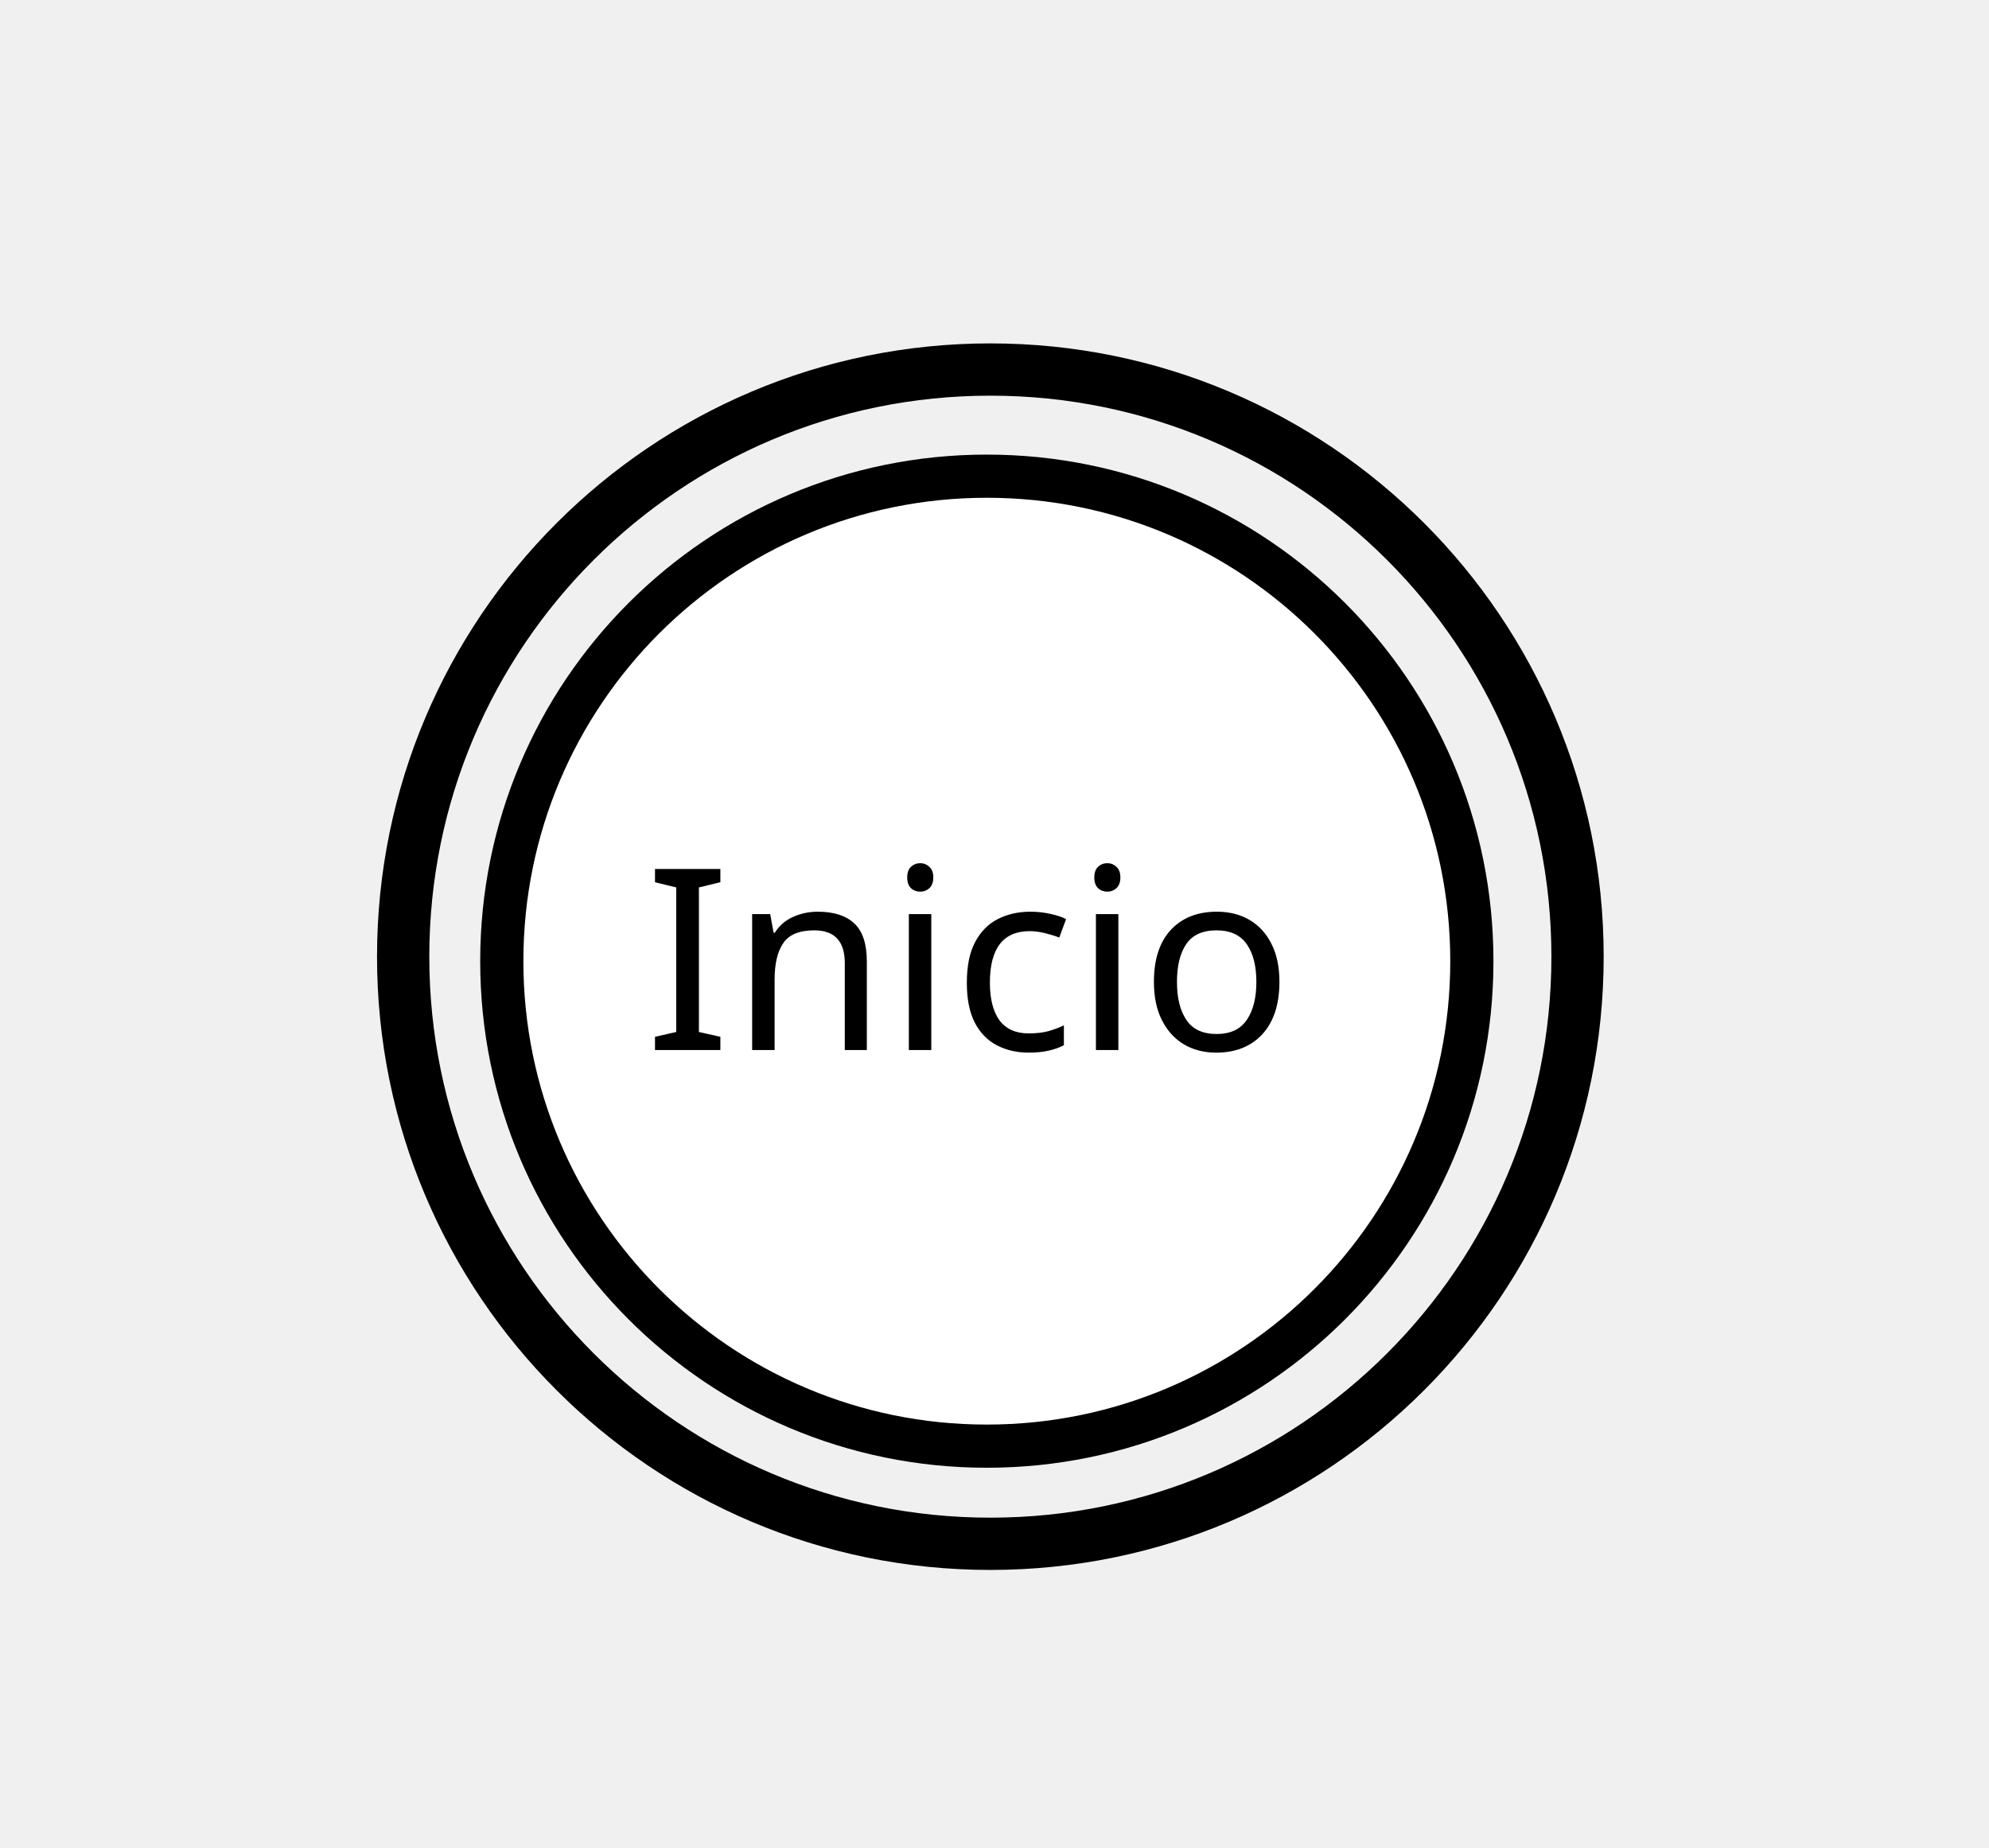
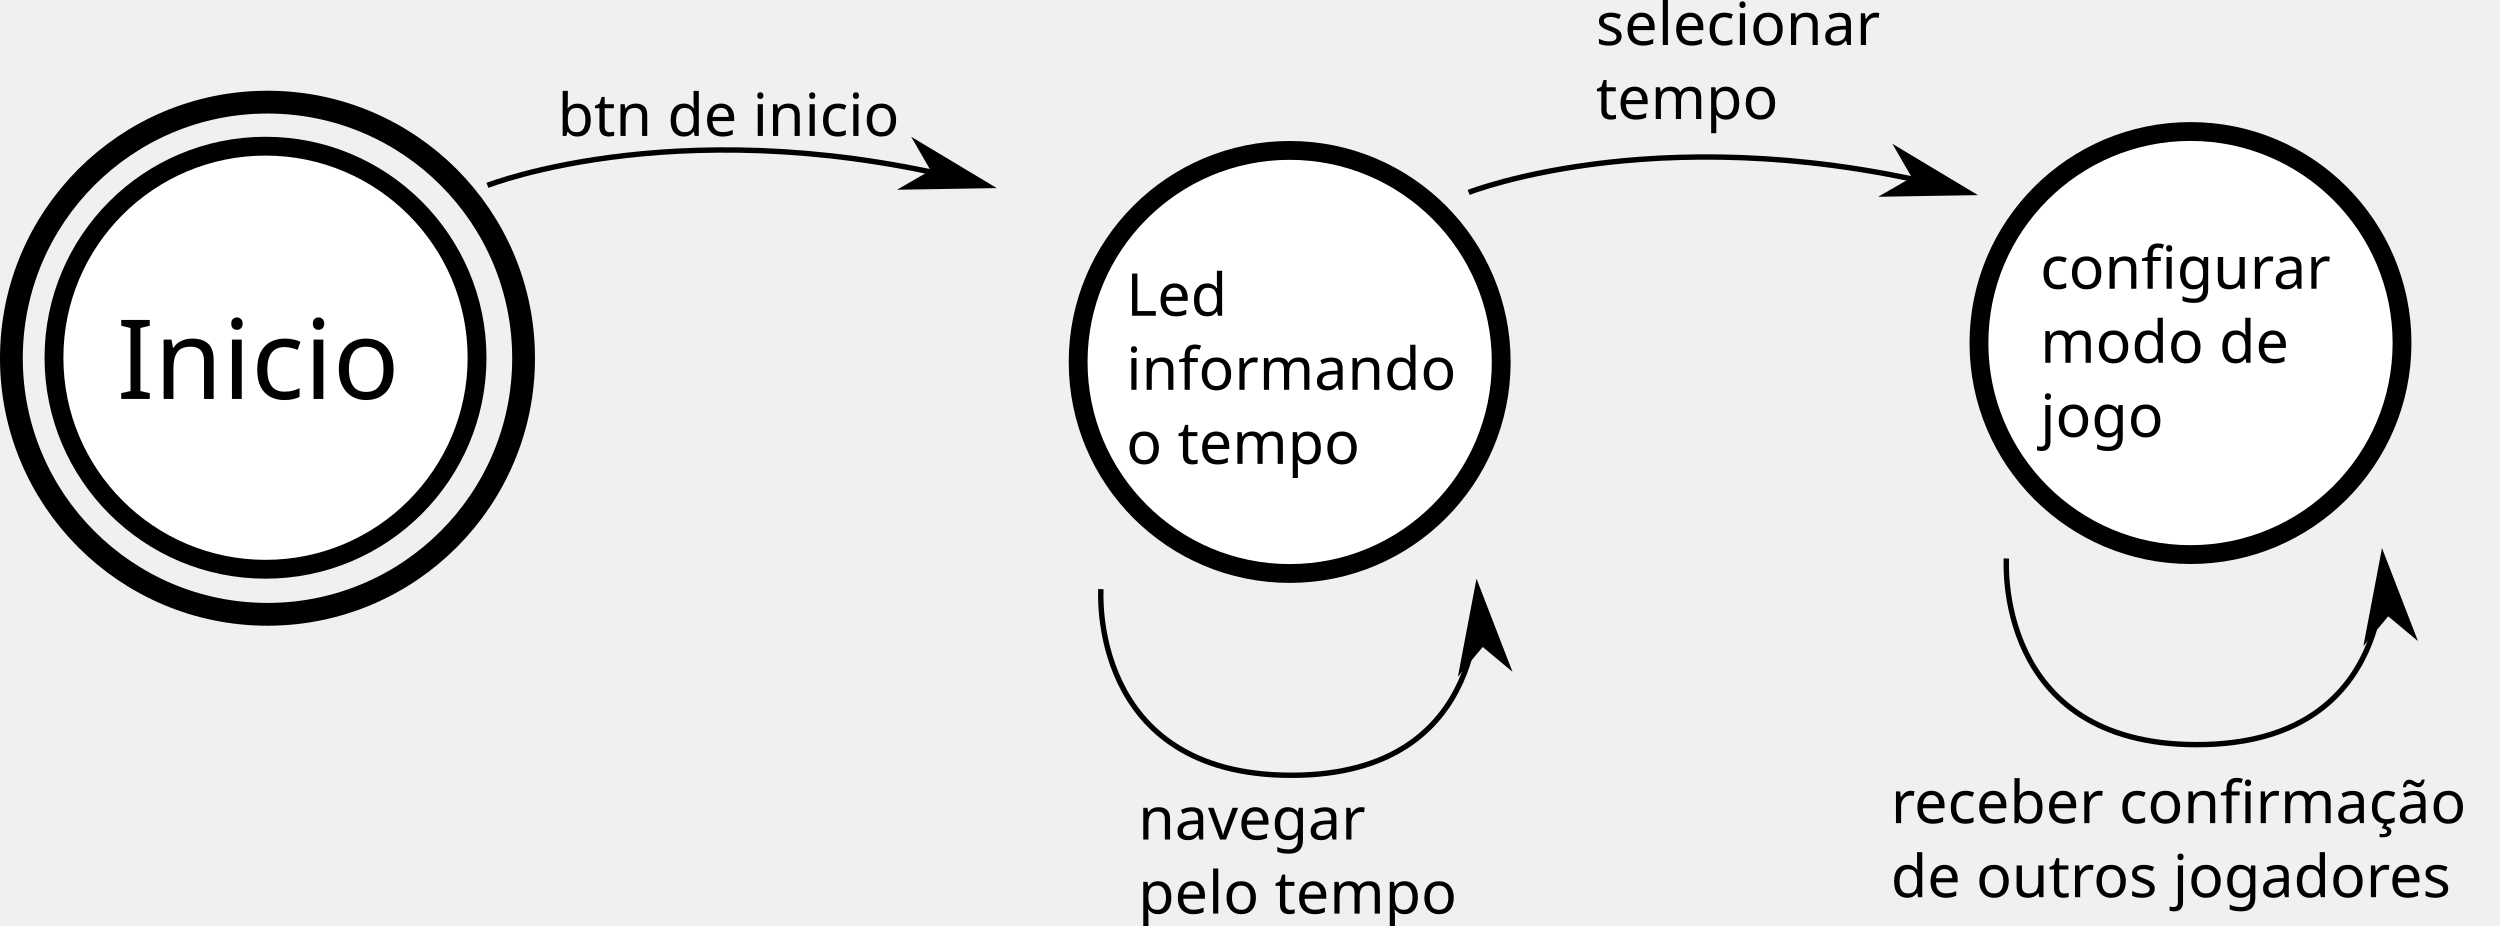
- <svg xmlns="http://www.w3.org/2000/svg" width="155mm" height="144mm" viewBox="0 0 155 144" version="1.1" id="svg8">
-   <defs id="defs2" />
-   <g id="layer1" transform="translate(0,-153)">
+ <svg xmlns="http://www.w3.org/2000/svg" width="1688.334" height="625.293" viewBox="0 0 446.703 165.442" version="1.1" id="svg8">
+   <defs id="defs2">
+     <marker style="overflow:visible" id="marker1583" refX="0" refY="0" orient="auto">
+       <path transform="matrix(-0.8,0,0,-0.8,-10,0)" style="fill:#000000;fill-opacity:1;fill-rule:evenodd;stroke:#000000;stroke-width:1pt;stroke-opacity:1" d="M 0,0 5,-5 -12.5,0 5,5 Z" id="path1581" />
+     </marker>
+     <marker orient="auto" refY="0" refX="0" id="Arrow1Lend" style="overflow:visible">
+       <path id="path874" d="M 0,0 5,-5 -12.5,0 5,5 Z" style="fill:#000000;fill-opacity:1;fill-rule:evenodd;stroke:#000000;stroke-width:1pt;stroke-opacity:1" transform="matrix(-0.8,0,0,-0.8,-10,0)" />
+     </marker>
+     <marker orient="auto" refY="0" refX="0" id="Arrow1Lend-5" style="overflow:visible">
+       <path id="path874-3" d="M 0,0 5,-5 -12.5,0 5,5 Z" style="fill:#000000;fill-opacity:1;fill-rule:evenodd;stroke:#000000;stroke-width:1pt;stroke-opacity:1" transform="matrix(-0.8,0,0,-0.8,-10,0)" />
+     </marker>
+     <marker style="overflow:visible" id="marker1583-2" refX="0" refY="0" orient="auto">
+       <path transform="matrix(-0.8,0,0,-0.8,-10,0)" style="fill:#000000;fill-opacity:1;fill-rule:evenodd;stroke:#000000;stroke-width:1pt;stroke-opacity:1" d="M 0,0 5,-5 -12.5,0 5,5 Z" id="path1581-9" />
+     </marker>
+   </defs>
+   <g id="layer1" transform="translate(-53.50877,-175.1029)">
    <g id="g871" transform="translate(10.15624,146.4637)">
      <g id="g879" transform="translate(-0.5345391,-10.69078)">
        <g id="g4545">
          <g id="g887">
-             <circle style="fill:#ffffff;fill-opacity:1;stroke:#000000;stroke-width:3.365;stroke-miterlimit:4;stroke-dasharray:none;stroke-opacity:1" id="path819" cx="67.28" cy="92.137" r="37.798" />
-             <circle style="fill:none;fill-opacity:1;stroke:#000000;stroke-width:4.074;stroke-miterlimit:4;stroke-dasharray:none;stroke-opacity:1" id="path819-3" cx="67.555" cy="91.786" r="45.759" />
-             <text xml:space="preserve" style="font-style:normal;font-weight:normal;font-size:19.756px;line-height:1.25;font-family:sans-serif;letter-spacing:0px;word-spacing:0px;fill:#000000;fill-opacity:1;stroke:none;stroke-width:0.265" x="40.625" y="99.06" id="text4684">
-               <tspan x="40.625" y="99.06" id="tspan4682" style="stroke-width:0.265">
-                 <tspan x="40.625" y="99.06" id="tspan4680" style="stroke-width:0.265">Inicio</tspan>
+             <circle style="fill:#ffffff;fill-opacity:1;stroke:#000000;stroke-width:3.365;stroke-miterlimit:4;stroke-dasharray:none;stroke-opacity:1" id="path819" cx="91.328" cy="103.248" r="37.798" />
+             <circle style="fill:none;fill-opacity:1;stroke:#000000;stroke-width:4.074;stroke-miterlimit:4;stroke-dasharray:none;stroke-opacity:1" id="path819-3" cx="91.682" cy="103.339" r="45.759" />
+             <text xml:space="preserve" style="font-style:normal;font-weight:normal;font-size:19.756px;line-height:1.25;font-family:sans-serif;letter-spacing:0px;word-spacing:0px;fill:#000000;fill-opacity:1;stroke:none;stroke-width:0.265" x="64.753" y="110.613" id="text4684">
+               <tspan x="64.753" y="110.613" id="tspan4682" style="stroke-width:0.265">
+                 <tspan x="64.753" y="110.613" id="tspan4680" style="stroke-width:0.265">Inicio</tspan>
              </tspan>
+             </text>
+             <circle style="fill:#ffffff;fill-opacity:1;stroke:#000000;stroke-width:3.365;stroke-miterlimit:4;stroke-dasharray:none;stroke-opacity:1" id="path819-36" cx="274.329" cy="104.004" r="37.798" />
+             <circle style="fill:#ffffff;fill-opacity:1;stroke:#000000;stroke-width:3.365;stroke-miterlimit:4;stroke-dasharray:none;stroke-opacity:1" id="path819-7" cx="435.287" cy="100.626" r="37.798" />
+             <text xml:space="preserve" style="font-style:normal;font-weight:normal;font-size:10.583px;line-height:1.25;font-family:sans-serif;letter-spacing:0px;word-spacing:0px;fill:#000000;fill-opacity:1;stroke:none;stroke-width:0.265" x="247.26" y="189.341" id="text2020">
+               <tspan x="247.26" y="189.341" id="tspan2014" style="stroke-width:0.265">
+                 <tspan x="247.26" y="189.341" id="tspan2012" style="stroke-width:0.265">navegar </tspan>
+               </tspan>
+               <tspan x="247.26" y="202.57" id="tspan2018" style="stroke-width:0.265">
+                 <tspan x="247.26" y="202.57" id="tspan2016" style="stroke-width:0.265">pelo tempo</tspan>
+               </tspan>
+             </text>
+             <path style="fill:none;stroke:#000000;stroke-width:0.965;stroke-linecap:butt;stroke-linejoin:miter;stroke-miterlimit:4;stroke-dasharray:none;stroke-opacity:1;marker-end:url(#Arrow1Lend)" d="m 130.985,72.456 c 0,0 36.051,-14.242 89.202,0" id="path61" />
+             <text xml:space="preserve" style="font-style:normal;font-weight:normal;font-size:10.583px;line-height:1.25;font-family:sans-serif;letter-spacing:0px;word-spacing:0px;fill:#000000;fill-opacity:1;stroke:none;stroke-width:0.265" x="143.518" y="63.618" id="text2026">
+               <tspan x="143.518" y="63.618" id="tspan2024" style="stroke-width:0.265">
+                 <tspan x="143.518" y="63.618" id="tspan2022" style="stroke-width:0.265">btn de inicio</tspan>
+               </tspan>
+             </text>
+             <text xml:space="preserve" style="font-style:normal;font-weight:normal;font-size:10.583px;line-height:1.25;font-family:sans-serif;letter-spacing:0px;word-spacing:0px;fill:#000000;fill-opacity:1;stroke:none;stroke-width:0.265" x="245.134" y="95.751" id="text2050">
+               <tspan x="245.134" y="95.751" id="tspan2040" style="stroke-width:0.265">
+                 <tspan x="245.134" y="95.751" id="tspan2038" style="stroke-width:0.265">Led </tspan>
+               </tspan>
+               <tspan x="245.134" y="108.981" id="tspan2044" style="stroke-width:0.265">
+                 <tspan x="245.134" y="108.981" id="tspan2042" style="stroke-width:0.265">informando </tspan>
+               </tspan>
+               <tspan x="245.134" y="122.21" id="tspan2048" style="stroke-width:0.265">
+                 <tspan x="245.134" y="122.21" id="tspan2046" style="stroke-width:0.265">o tempo</tspan>
+               </tspan>
+             </text>
+             <path style="fill:none;stroke:#000000;stroke-width:0.965;stroke-linecap:butt;stroke-linejoin:miter;stroke-miterlimit:4;stroke-dasharray:none;stroke-opacity:1;marker-end:url(#marker1583)" d="m 240.599,144.596 c 0,0 -2.268,33.262 34.018,33.262 36.286,0 33.262,-33.262 33.262,-33.262" id="path1567" />
+             <path style="fill:none;stroke:#000000;stroke-width:0.965;stroke-linecap:butt;stroke-linejoin:miter;stroke-miterlimit:4;stroke-dasharray:none;stroke-opacity:1;marker-end:url(#Arrow1Lend-5)" d="m 306.306,73.711 c 0,0 36.051,-14.242 89.202,0" id="path61-5" />
+             <text xml:space="preserve" style="font-style:normal;font-weight:normal;font-size:10.583px;line-height:1.25;font-family:sans-serif;letter-spacing:0px;word-spacing:0px;fill:#000000;fill-opacity:1;stroke:none;stroke-width:0.265" x="329.045" y="47.371" id="text2036">
+               <tspan x="329.045" y="47.371" id="tspan2030" style="stroke-width:0.265">
+                 <tspan x="329.045" y="47.371" id="tspan2028" style="stroke-width:0.265">selecionar </tspan>
+               </tspan>
+               <tspan x="329.045" y="60.6" id="tspan2034" style="stroke-width:0.265">
+                 <tspan x="329.045" y="60.6" id="tspan2032" style="stroke-width:0.265">tempo</tspan>
+               </tspan>
+             </text>
+             <text xml:space="preserve" style="font-style:normal;font-weight:normal;font-size:10.583px;line-height:1.25;font-family:sans-serif;letter-spacing:0px;word-spacing:0px;fill:#000000;fill-opacity:1;stroke:none;stroke-width:0.265" x="408.442" y="90.924" id="text2099">
+               <tspan x="408.442" y="90.924" id="tspan2087" style="stroke-width:0.265">
+                 <tspan x="408.442" y="90.924" id="tspan2083" style="stroke-width:0.265">configurar </tspan>
+                 <tspan dx="0" x="466.154" y="90.924" id="tspan2085" style="stroke-width:0.265" />
+               </tspan>
+               <tspan x="408.442" y="104.153" id="tspan2093" style="stroke-width:0.265">
+                 <tspan x="408.442" y="104.153" id="tspan2089" style="stroke-width:0.265">modo de</tspan>
+                 <tspan dx="0" x="455.013" y="104.153" id="tspan2091" style="stroke-width:0.265" />
+               </tspan>
+               <tspan x="408.442" y="117.383" id="tspan2097" style="stroke-width:0.265">
+                 <tspan x="408.442" y="117.383" id="tspan2095" style="stroke-width:0.265">jogo</tspan>
+               </tspan>
+             </text>
+             <path style="fill:none;stroke:#000000;stroke-width:0.965;stroke-linecap:butt;stroke-linejoin:miter;stroke-miterlimit:4;stroke-dasharray:none;stroke-opacity:1;marker-end:url(#marker1583-2)" d="m 402.394,139.12 c 0,0 -2.268,33.262 34.018,33.262 36.286,0 33.262,-33.262 33.262,-33.262" id="path1567-1" />
+             <text xml:space="preserve" style="font-style:normal;font-weight:normal;font-size:10.583px;line-height:1.25;font-family:sans-serif;letter-spacing:0px;word-spacing:0px;fill:#000000;fill-opacity:1;stroke:none;stroke-width:0.265" x="408.096" y="185.588" id="text2020-2">
+               <tspan x="0" y="9.364" id="tspan2014-7" style="stroke-width:0.265">
+                 <tspan x="408.096" y="185.588" id="tspan2012-0" style="stroke-width:0.265" />
+               </tspan>
+               <tspan x="0" y="9.364" id="tspan2018-9" style="stroke-width:0.265">
+                 <tspan x="408.096" y="198.817" id="tspan2016-3" style="stroke-width:0.265" />
+               </tspan>
+             </text>
+             <text xml:space="preserve" style="font-style:normal;font-weight:normal;font-size:10.583px;line-height:1.25;font-family:sans-serif;letter-spacing:0px;word-spacing:0px;fill:#000000;fill-opacity:1;stroke:none;stroke-width:0.265" x="381.755" y="186.413" id="text2020-6">
+               <tspan x="381.755" y="186.413" id="tspan2018-2" style="stroke-width:0.265">receber confirmação<tspan x="381.755" y="199.642" id="tspan2016-6" style="stroke-width:0.265" />
+               </tspan>
+               <tspan x="381.755" y="199.642" style="stroke-width:0.265" id="tspan2463">de outros jogadores</tspan>
            </text>
          </g>
        </g>
      </g>
    </g>
  </g>
</svg>
